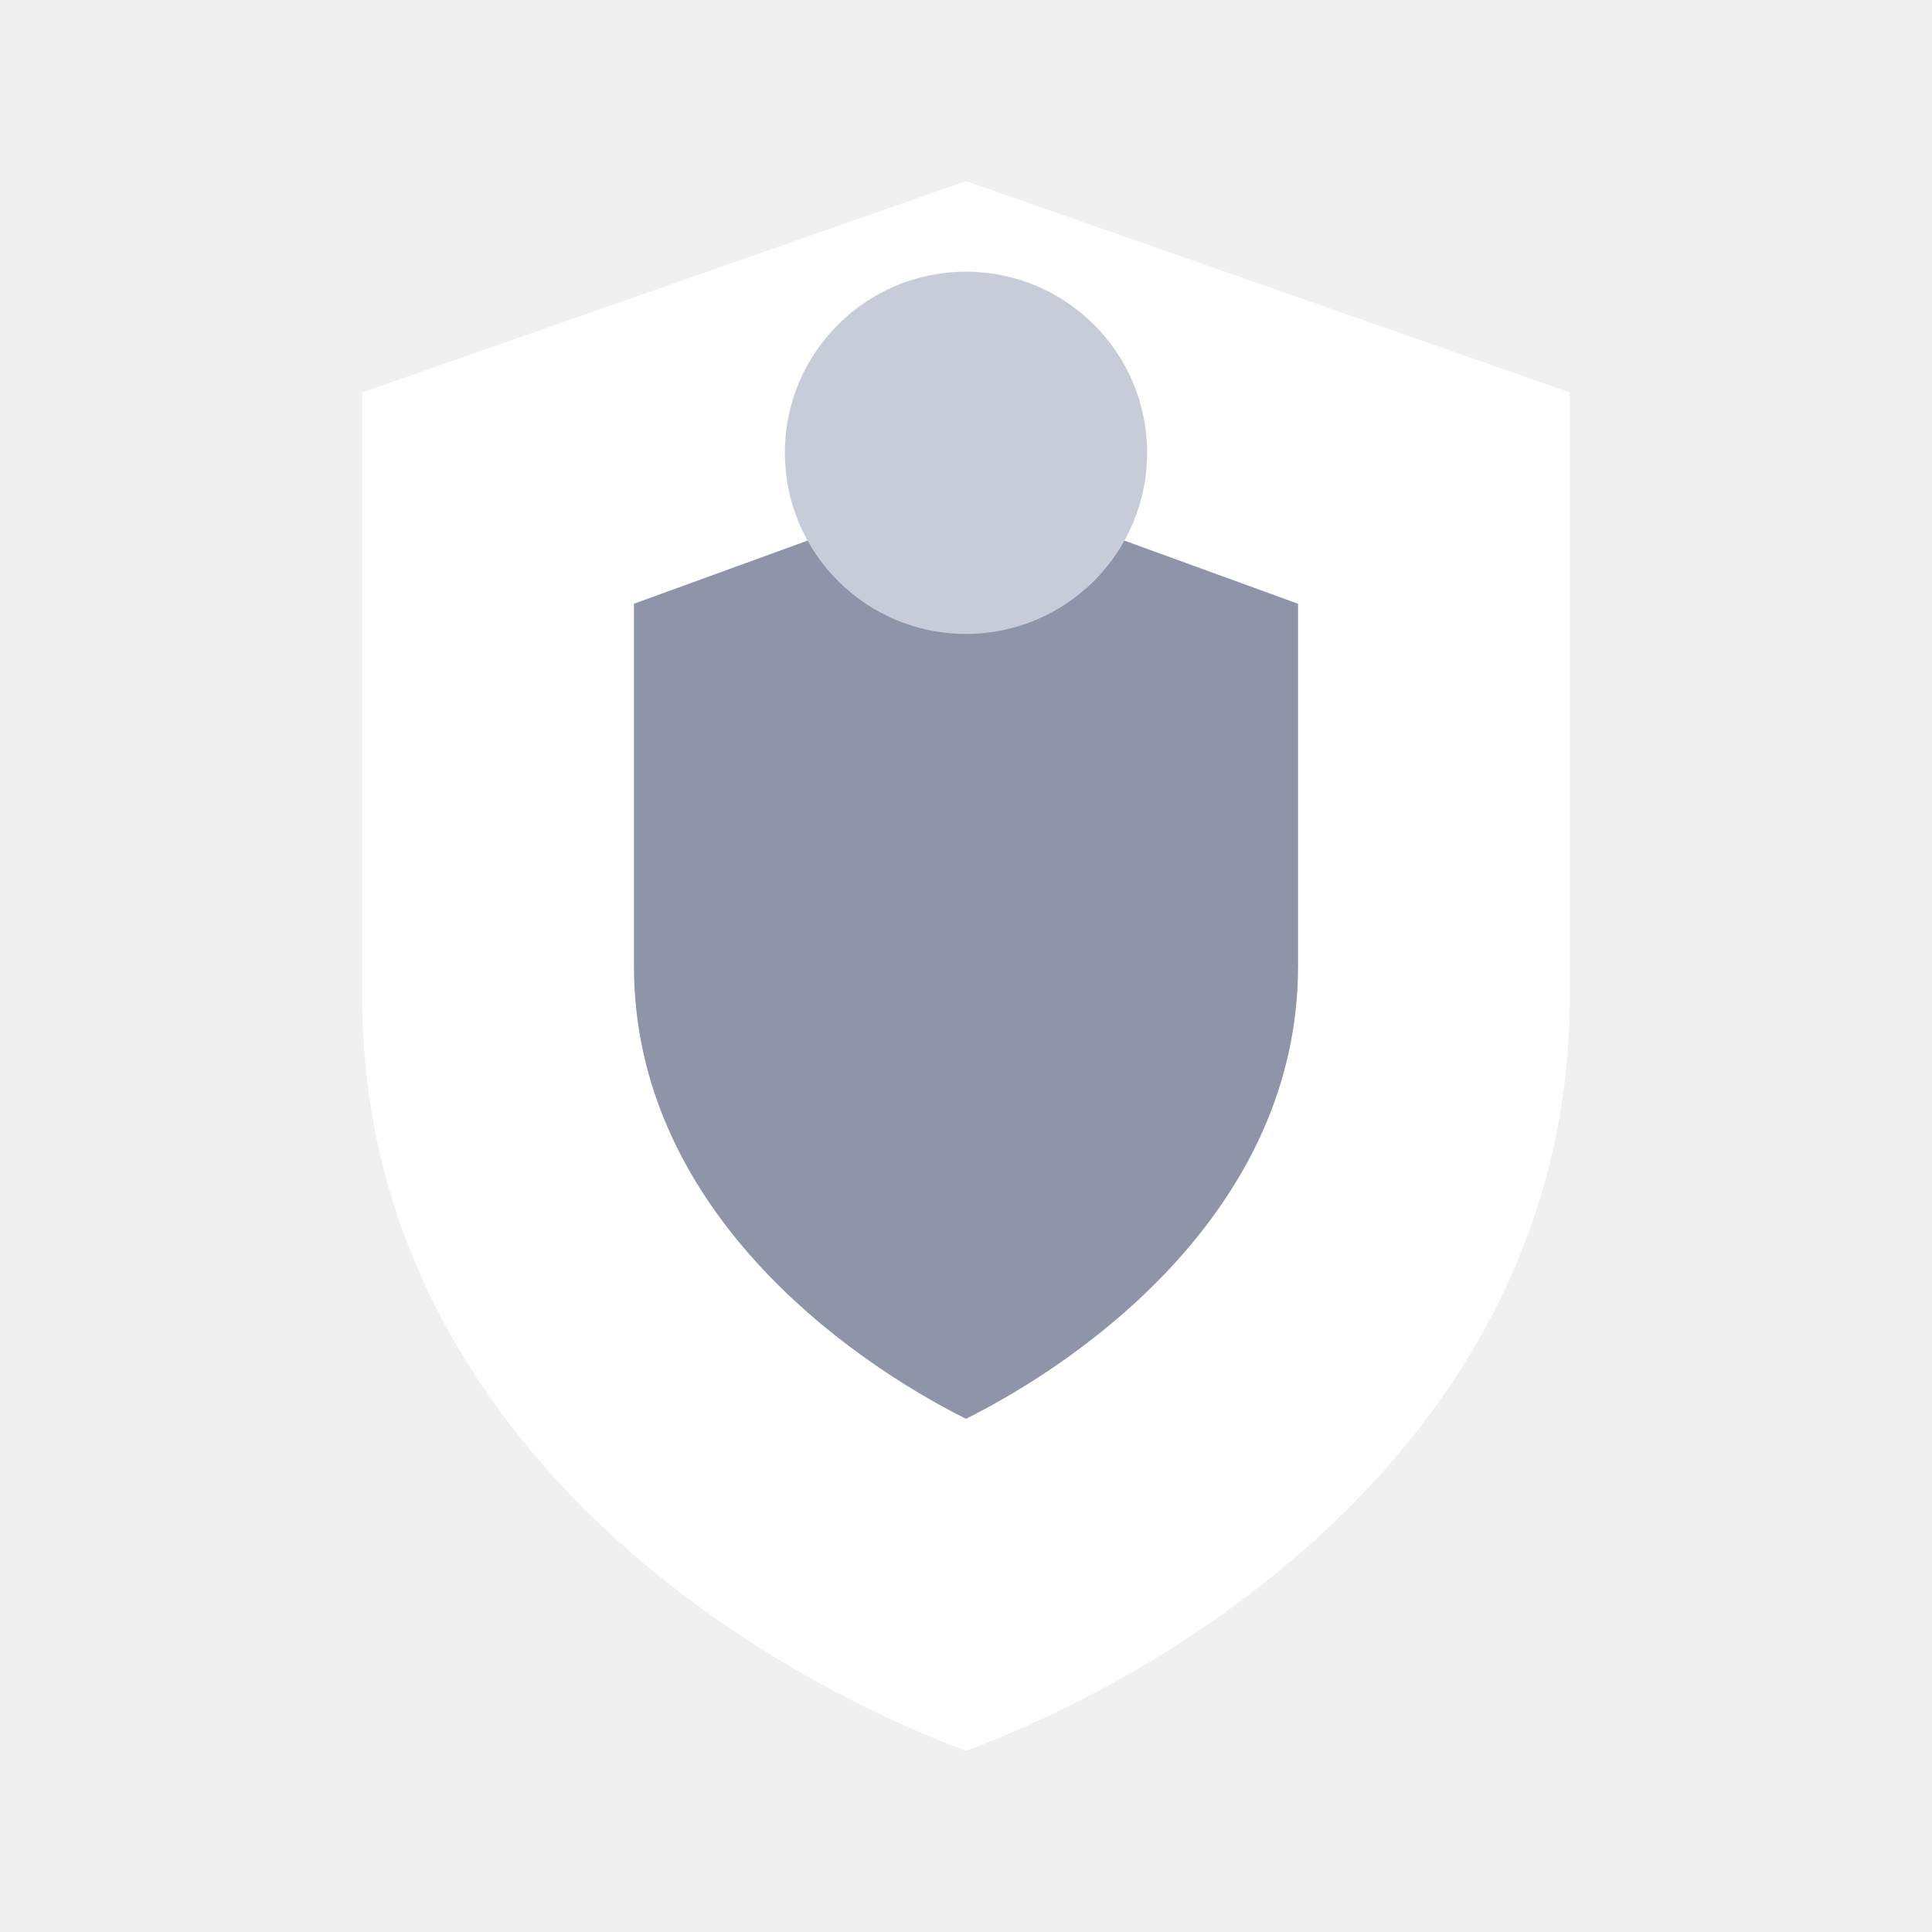
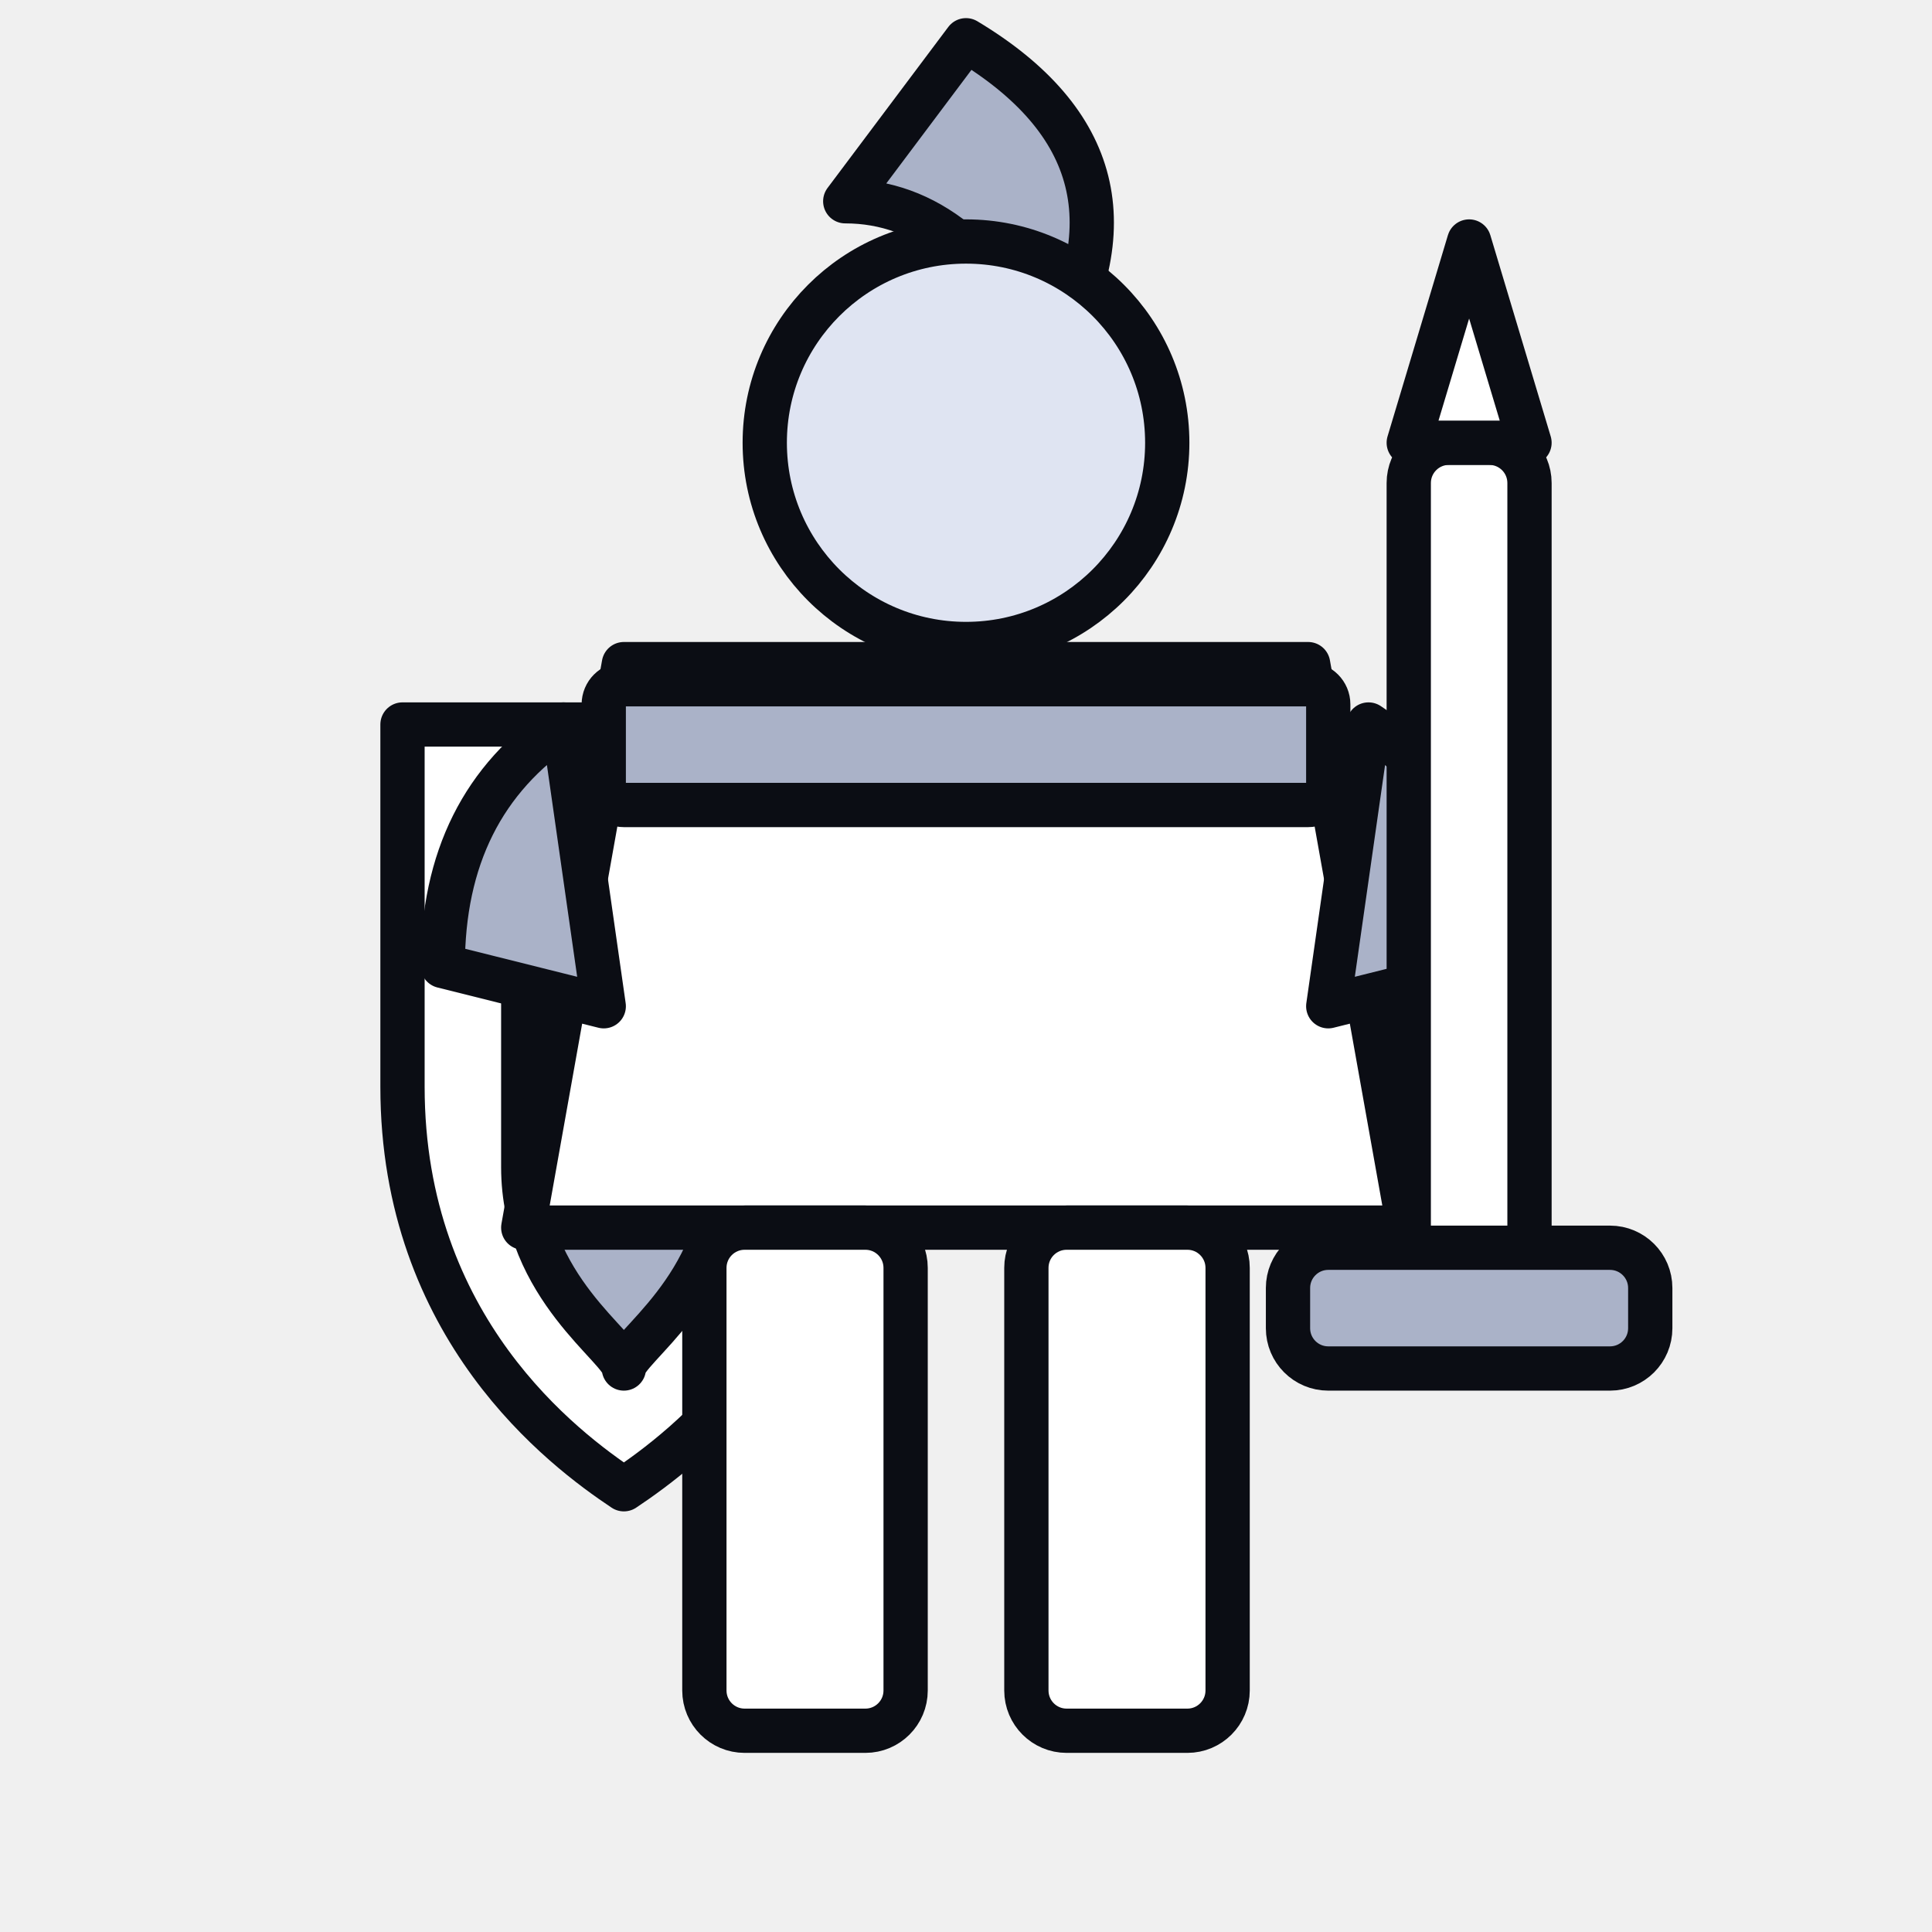
- <svg xmlns="http://www.w3.org/2000/svg" width="64" height="64" viewBox="0 0 64 64">
-   <path d="M32 6 l20 7 v20 c0 14 -12 22 -20 25 c-8 -3 -20 -11 -20 -25 v-20 z" fill="#ffffff" />
-   <path d="M32 16 l11 4 v12 c0 8 -7 13 -11 15 c-4 -2 -11 -7 -11 -15 v-12 z" fill="#8f95a8" />
-   <circle cx="32" cy="15" r="6" fill="#c8ccd8" />
+ <svg xmlns="http://www.w3.org/2000/svg" width="96" height="96" viewBox="0 0 96 96">
+   <g stroke="#0b0d14" stroke-width="2.2" stroke-linejoin="round" stroke-linecap="round">
+     <path d="M20 36 h22 v18 c0 12 -8 18 -11 20 c-3 -2 -11 -8 -11 -20 z" fill="#ffffff" stroke-width="2.2" />
+     <path d="M26 44 h10 v14 c0 6 -5 9 -5 10 c0 -1 -5 -4 -5 -10 z" fill="#aab2c8" stroke-width="2.2" />
+     <path d="M48 2 q10 6 4 16 q-4 -8 -10 -8 z" fill="#aab2c8" stroke-width="2.2" />
+     <circle cx="48" cy="22" r="10" fill="#dfe4f2" stroke-width="2.2" />
+     <path d="M31 33 h34 l5 28 h-44 z" fill="#ffffff" stroke-width="2.2" />
+     <path d="M28 36 q-6 4 -6 12 l8 2 z" fill="#aab2c8" stroke-width="2.2" />
+     <path d="M68 36 q6 4 6 12 l-8 2 z" fill="#aab2c8" stroke-width="2.2" />
+     <rect x="35" y="61" width="10" height="25" rx="2" fill="#ffffff" stroke-width="2.2" />
+     <rect x="51" y="61" width="10" height="25" rx="2" fill="#ffffff" stroke-width="2.2" />
+     <rect x="30" y="34" width="36" height="6" rx="1" fill="#aab2c8" stroke-width="2.2" />
+     <rect x="70" y="22" width="6" height="42" rx="2" fill="#ffffff" stroke-width="2.2" />
+     <rect x="64" y="62" width="18" height="6" rx="2" fill="#aab2c8" stroke-width="2.2" />
+     <path d="M70 22 l3 -10 l3 10 z" fill="#ffffff" stroke-width="2.2" />
+   </g>
</svg>
